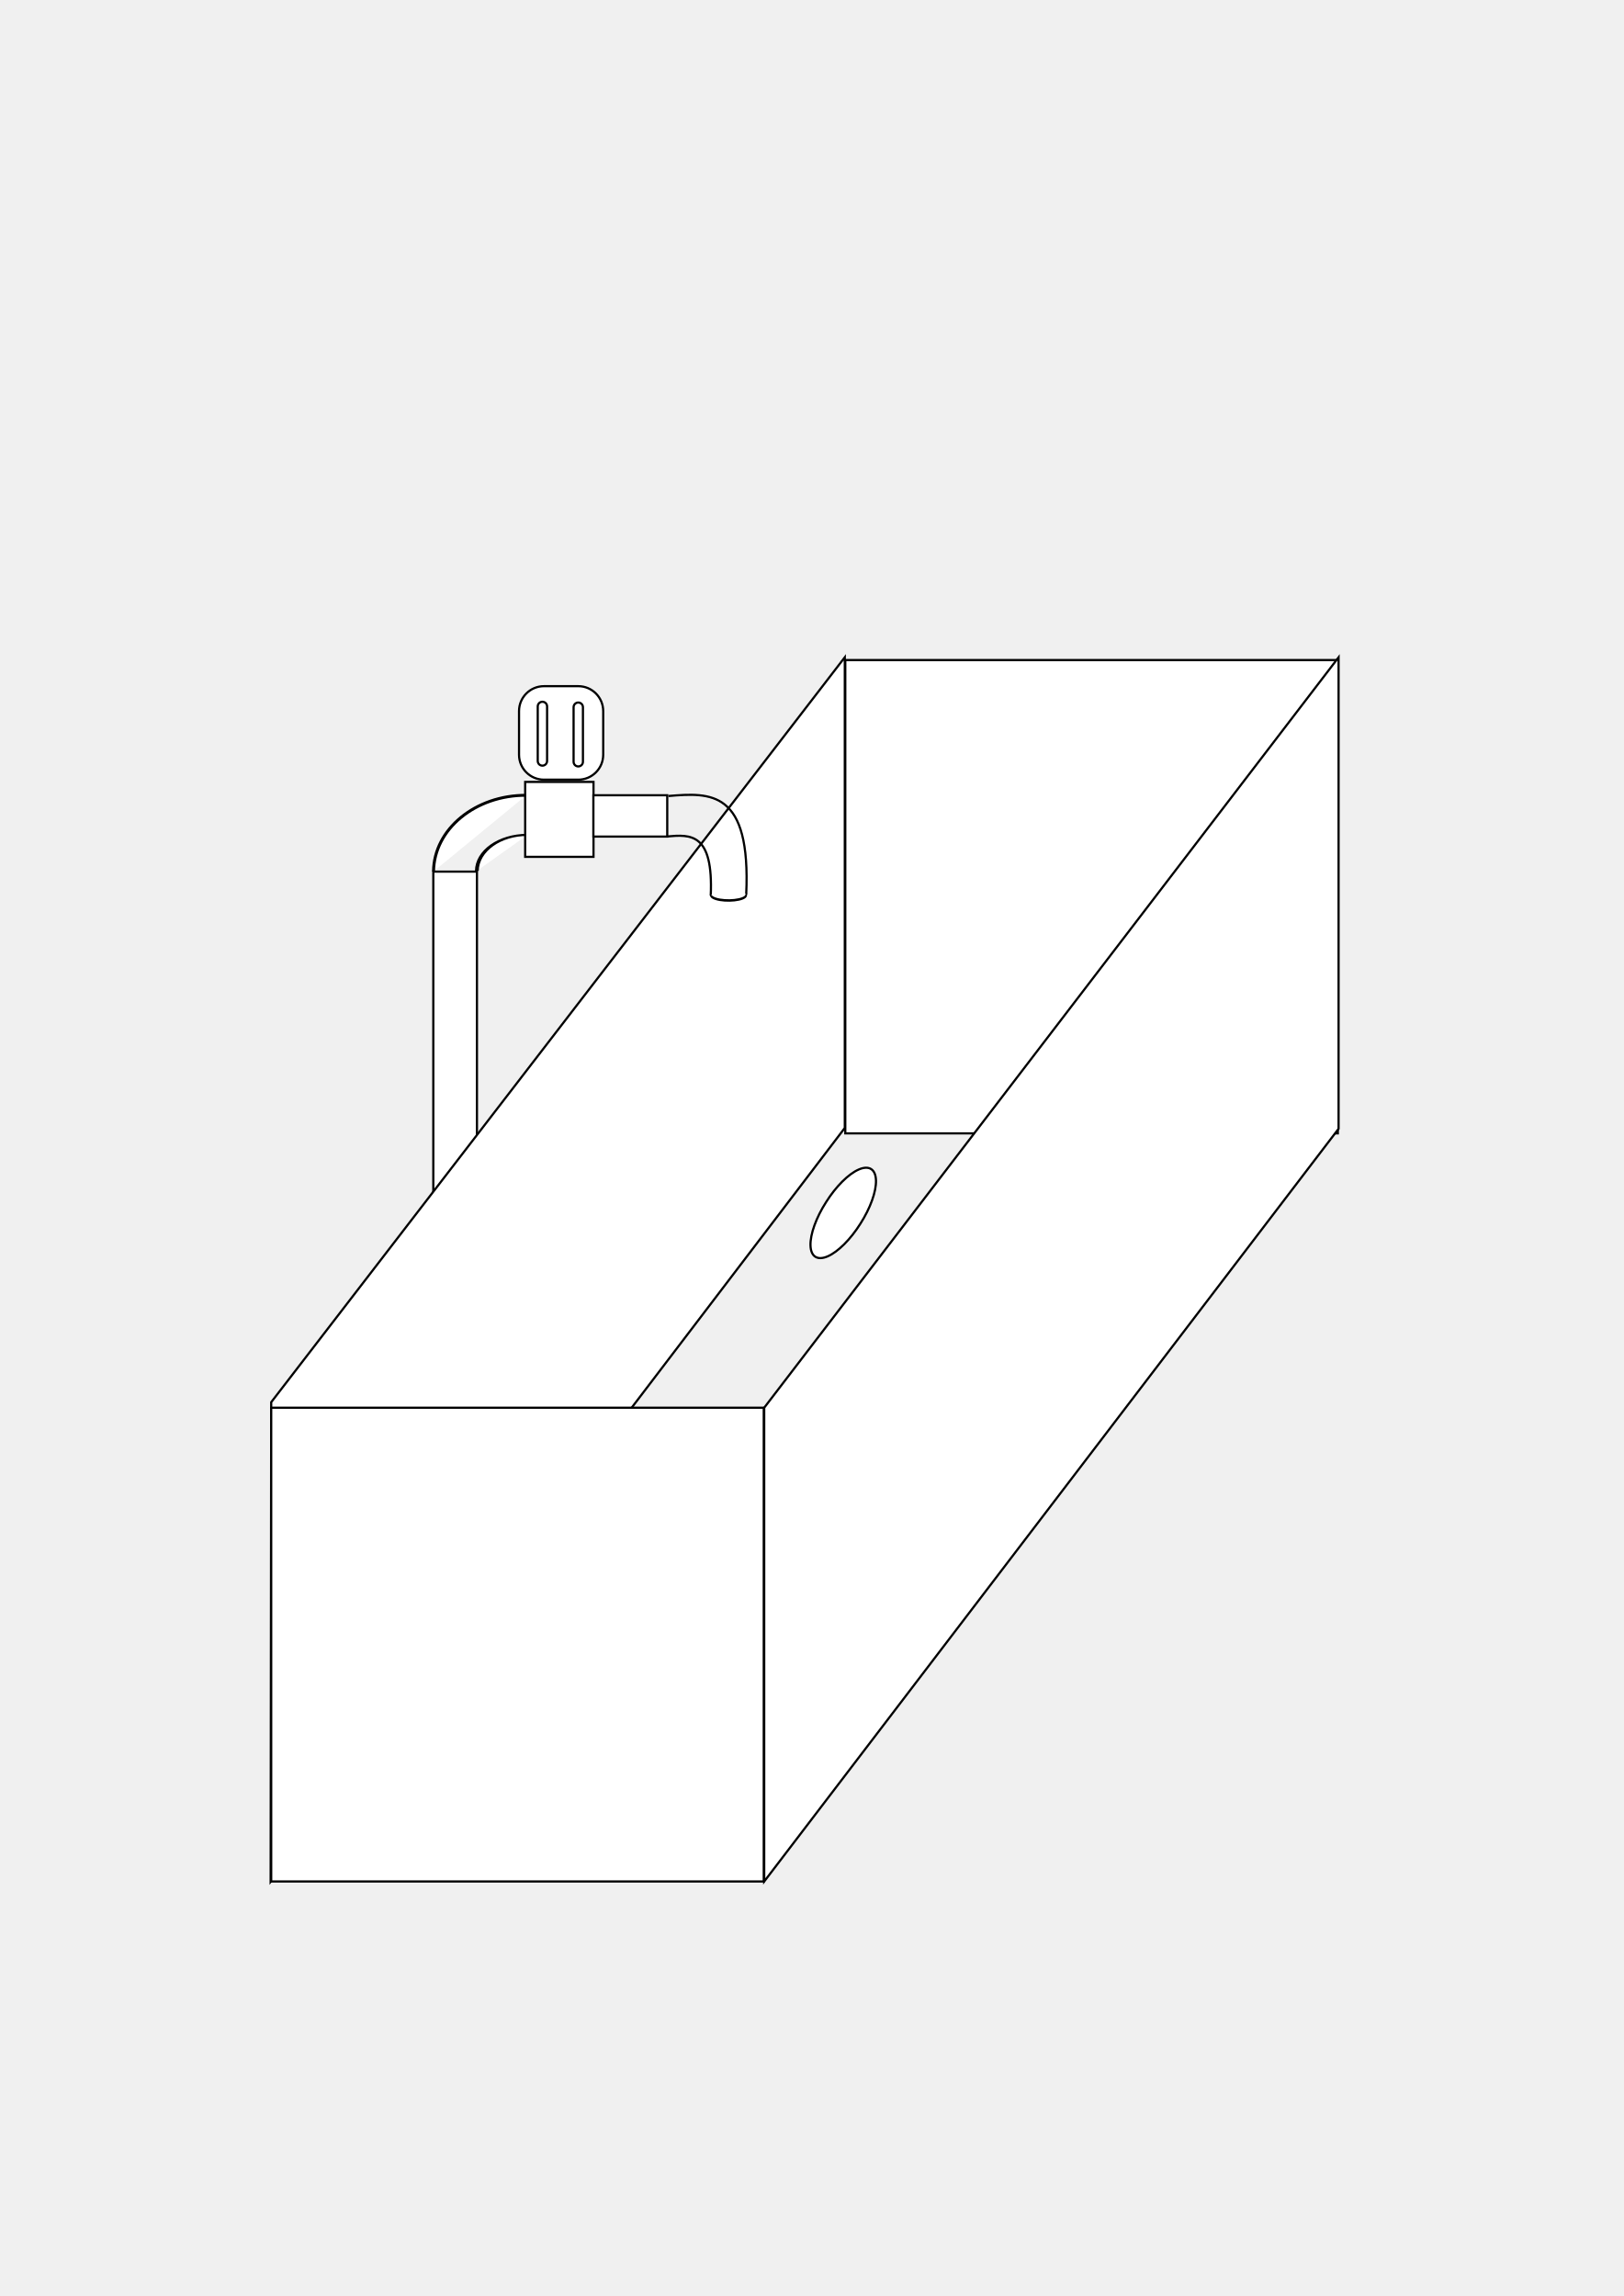
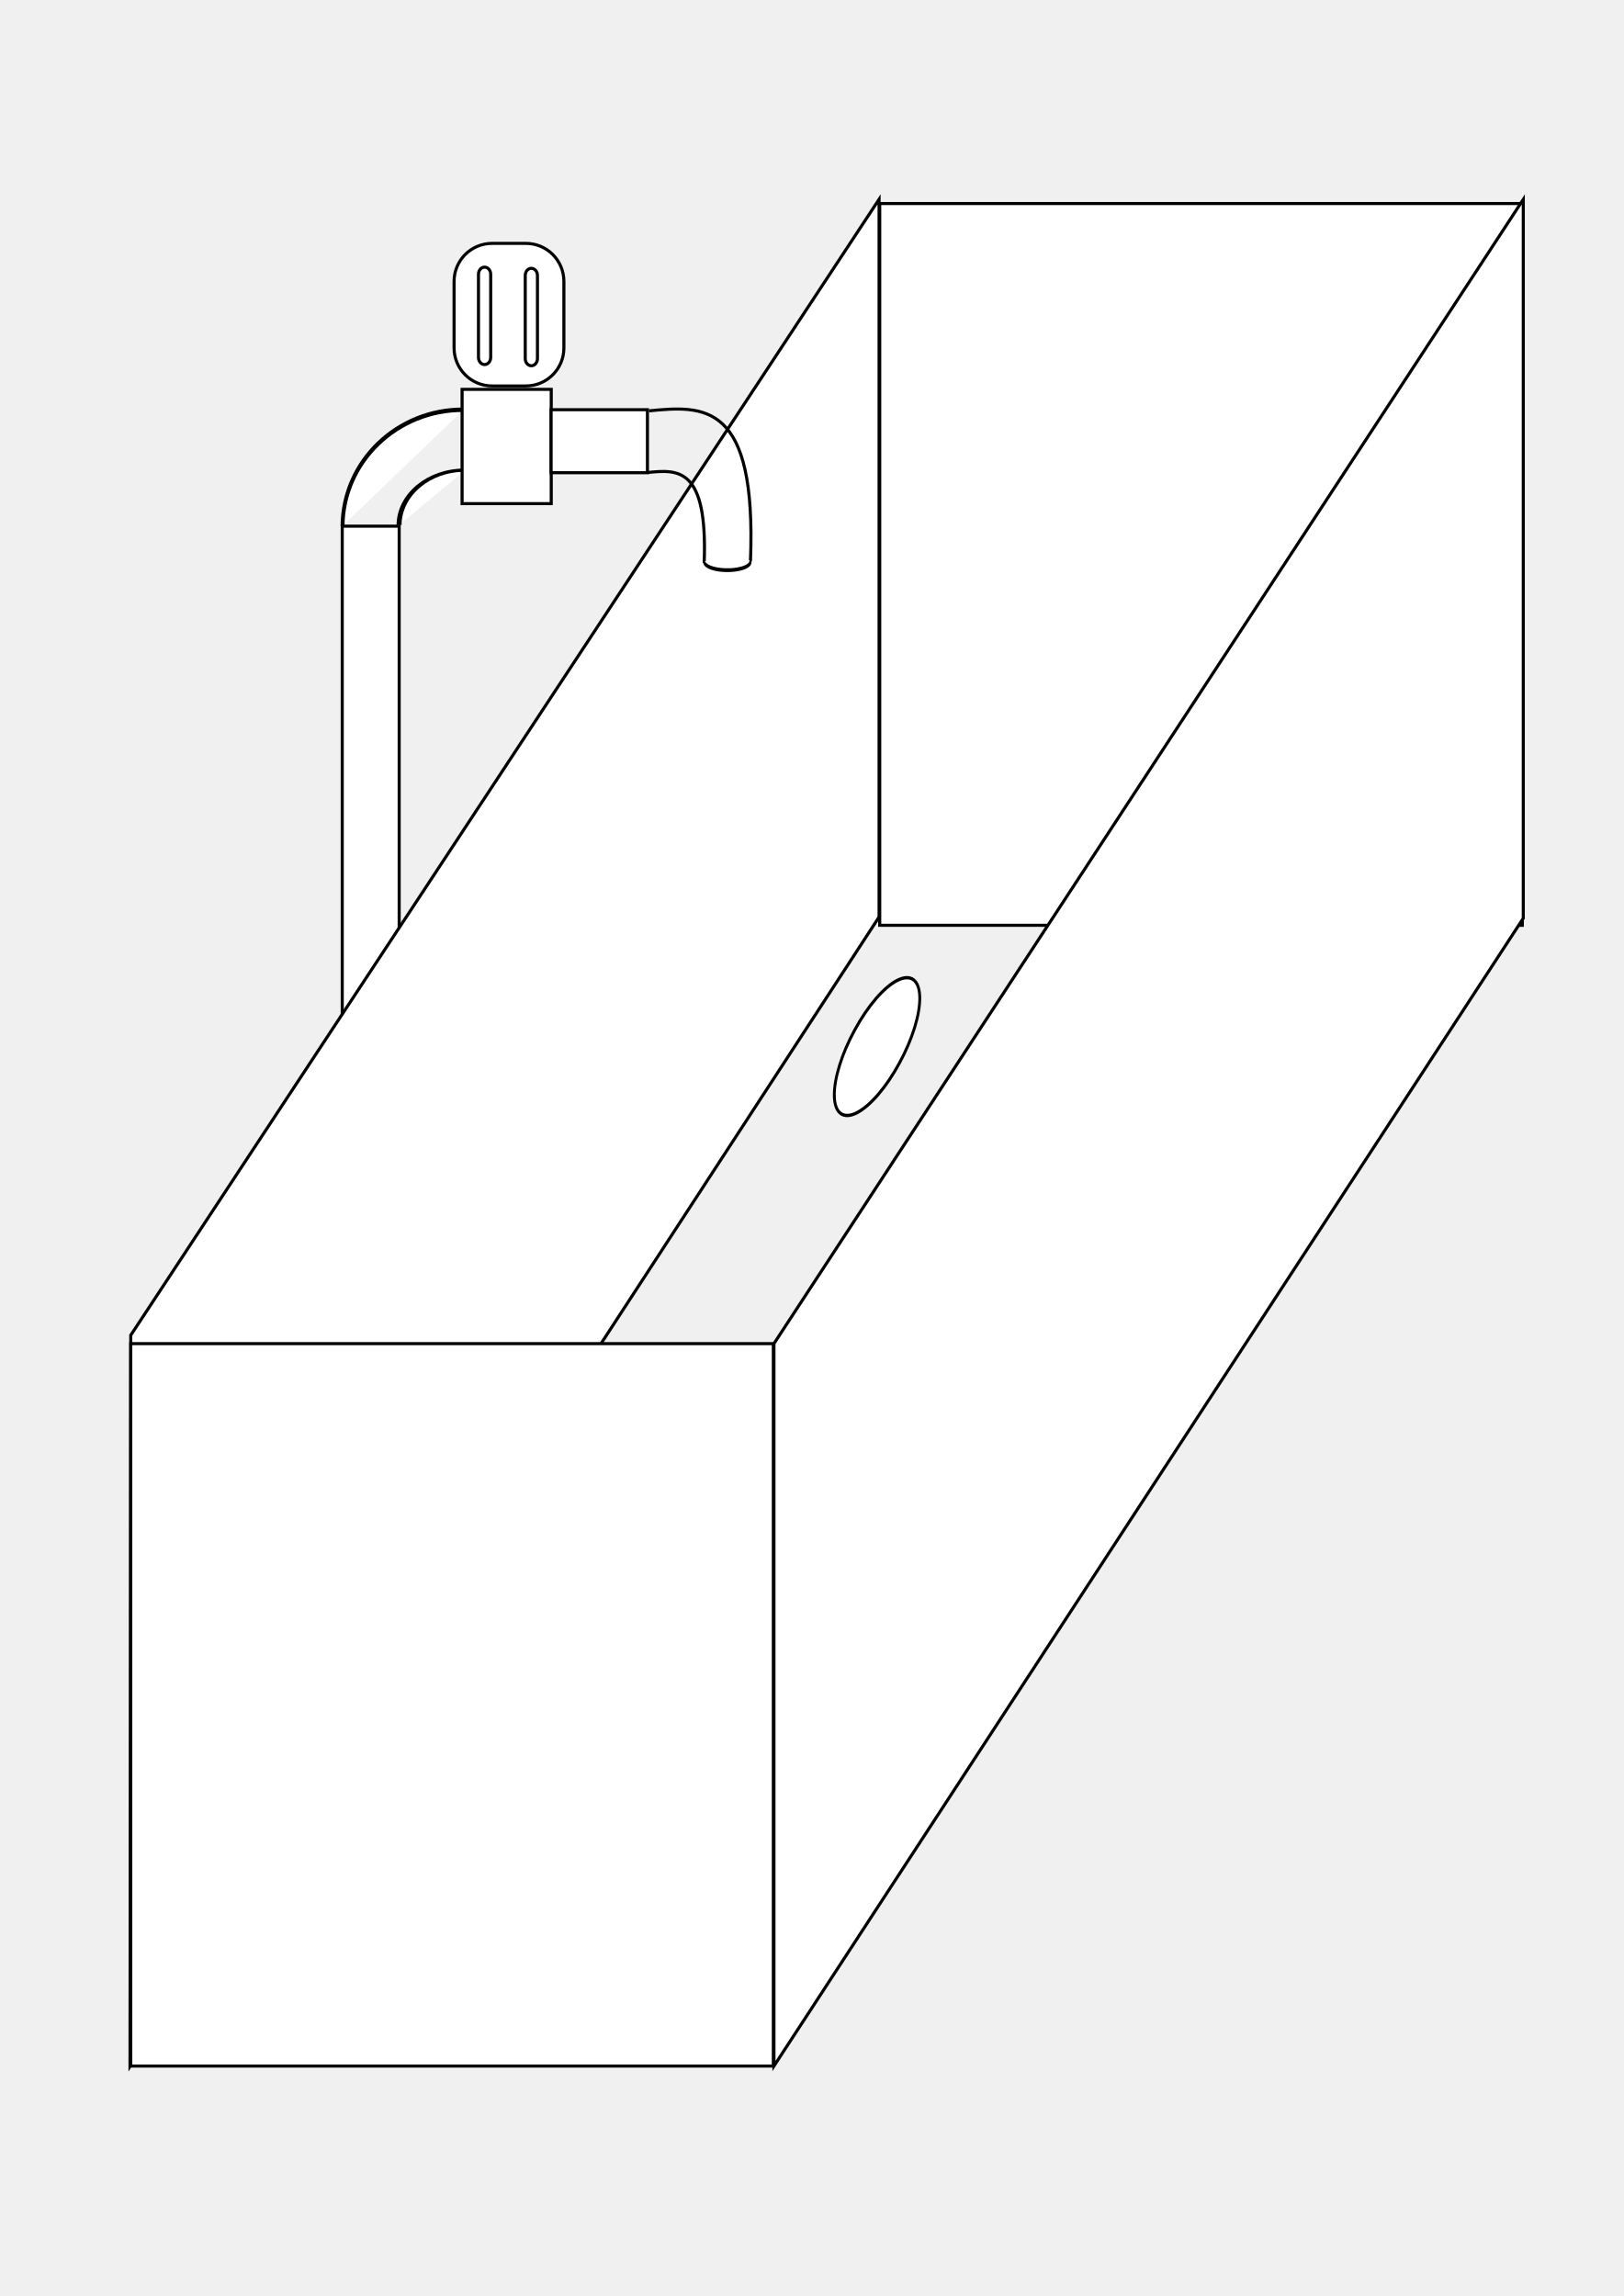
<svg xmlns="http://www.w3.org/2000/svg" width="744.094" height="1052.362" id="svg2" version="1.1">
  <defs id="defs4" />
  <g id="layer1">
-     <rect style="fill:#ffffff;stroke:#000000;stroke-width:1;stroke-linejoin:miter;stroke-miterlimit:4;stroke-opacity:1;stroke-dasharray:none" id="rect3024" width="20" height="244.286" x="198.571" y="399.505" />
-     <rect style="fill:#ffffff;stroke:#000000;stroke-width:1;stroke-linejoin:miter;stroke-miterlimit:4;stroke-opacity:1;stroke-dasharray:none" id="rect2985" width="225.715" height="216.943" x="387.371" y="302.533" />
-     <path style="fill:#ffffff;stroke:#000000;stroke-width:1;stroke-linejoin:miter;stroke-miterlimit:4;stroke-opacity:1" d="m 350.214,645.219 263.214,-343.929 0,216.071 -263.214,345 z" id="rect3016" />
-     <path style="fill:#ffffff;stroke:#000000;stroke-width:1;stroke-linejoin:miter;stroke-miterlimit:4;stroke-opacity:1" d="m 124.286,642.69 262.857,-341.429 0,215.714 -263.117,345.472 z" id="rect3019" />
-     <rect style="fill:#ffffff;stroke:#000000;stroke-width:1;stroke-linejoin:miter;stroke-miterlimit:4;stroke-opacity:1;stroke-dasharray:none" id="rect2985-0" width="225.714" height="217.143" x="124.286" y="645.219" />
-     <path style="fill:#ffffff;stroke:#000000;stroke-width:1;stroke-linejoin:miter;stroke-miterlimit:4;stroke-opacity:1;stroke-dasharray:none" id="path3022" d="m 395.714,555.934 a 9.286,23.571 0 1 1 -18.571,0 9.286,23.571 0 1 1 18.571,0 z" transform="matrix(0.8437967,0.536663,-0.536663,0.8437967,358.7104,-120.5432)" />
-     <path style="fill:#ffffff;stroke:#000000;stroke-width:1;stroke-linejoin:miter;stroke-miterlimit:4;stroke-opacity:1;stroke-dasharray:none" id="path3026" d="M 220.715,398.285 A 13.214,16.786 0 0 1 234.006,381.648" transform="matrix(1.744848,0,0,0.9906253,-166.5847,4.606227)" />
-     <path style="fill:#ffffff;stroke:#000000;stroke-width:1;stroke-linejoin:miter;stroke-miterlimit:4;stroke-opacity:1;stroke-dasharray:none" id="path3030" d="m 193.95,394.394 a 30.557,26.39 0 0 1 30.736,-26.157" transform="matrix(1.382739,0,0,1.333877,-69.50292,-126.6644)" />
-     <rect style="fill:#ffffff;stroke:#000000;stroke-width:1;stroke-linejoin:miter;stroke-miterlimit:4;stroke-opacity:1;stroke-dasharray:none" id="rect3032" width="31.315" height="34.345" x="240.669" y="358.387" />
-     <rect style="fill:#ffffff;stroke:#000000;stroke-width:1;stroke-linejoin:miter;stroke-miterlimit:4;stroke-opacity:1;stroke-dasharray:none" id="rect3034" width="33.84" height="18.94" x="271.936" y="364.501" />
-     <path style="fill:none;stroke:#000000;stroke-width:1px;stroke-linecap:butt;stroke-linejoin:miter;stroke-opacity:1" d="m 305.714,383.39 c 10.888,-0.977 21.238,-1.626 20,27.143" id="path3058" />
-     <path style="fill:none;stroke:#000000;stroke-width:1;stroke-linecap:butt;stroke-linejoin:miter;stroke-miterlimit:4;stroke-opacity:1;stroke-dasharray:none" d="m 306.339,364.846 c 19.397,-1.625 37.833,-2.704 35.629,45.133" id="path3058-9" />
-     <path style="fill:#ffffff;stroke:#000000;stroke-width:2.36;stroke-linejoin:miter;stroke-miterlimit:4;stroke-opacity:1;stroke-dasharray:none" id="path3846" d="m 213.505,352.624 a 23.036,5.179 0 1 1 -45.592,0.627" transform="matrix(0.3516806,0,0,0.4838632,266.7237,239.1303)" />
-     <rect style="fill:#ffffff;stroke:#000000;stroke-width:1;stroke-linejoin:miter;stroke-miterlimit:4;stroke-opacity:1;stroke-dasharray:none" id="rect3848" width="38.571" height="42.857" x="237.857" y="314.505" ry="11.429" />
-     <rect style="fill:#ffffff;stroke:#000000;stroke-width:1;stroke-linejoin:miter;stroke-miterlimit:4;stroke-opacity:1;stroke-dasharray:none" id="rect3852" width="4.286" height="29.286" x="246.429" y="321.648" ry="2.143" />
-     <rect style="fill:#ffffff;stroke:#000000;stroke-width:1;stroke-linejoin:miter;stroke-miterlimit:4;stroke-opacity:1;stroke-dasharray:none" id="rect3852-3" width="4.286" height="29.286" x="262.857" y="322.005" ry="2.143" />
+     <rect style="fill:#ffffff;stroke:#000000;stroke-width:1.41;stroke-linejoin:miter;stroke-miterlimit:4;stroke-opacity:1;stroke-dasharray:none" id="rect3024" width="26.093" height="372.508" x="156.838" y="241.163" />
+     <rect style="fill:#ffffff;stroke:#000000;stroke-width:1.41;stroke-linejoin:miter;stroke-miterlimit:4;stroke-opacity:1;stroke-dasharray:none" id="rect2985" width="294.475" height="330.814" x="403.152" y="93.292" />
+     <path style="fill:#ffffff;stroke:#000000;stroke-width:1.41;stroke-linejoin:miter;stroke-miterlimit:4;stroke-opacity:1" d="m 354.676,615.849 343.398,-524.451 0,329.484 -343.398,526.085 z" id="rect3016" />
+     <path style="fill:#ffffff;stroke:#000000;stroke-width:1.41;stroke-linejoin:miter;stroke-miterlimit:4;stroke-opacity:1" d="M 59.922,611.992 402.854,91.353 l 0,328.939 -343.271,526.805 z" id="rect3019" />
+     <rect style="fill:#ffffff;stroke:#000000;stroke-width:1.41;stroke-linejoin:miter;stroke-miterlimit:4;stroke-opacity:1;stroke-dasharray:none" id="rect2985-0" width="294.474" height="331.118" x="59.922" y="615.849" />
+     <path style="fill:#ffffff;stroke:#000000;stroke-width:1;stroke-linejoin:miter;stroke-miterlimit:4;stroke-opacity:1;stroke-dasharray:none" id="path3022" d="m 395.714,555.934 a 9.286,23.571 0 1 1 -18.571,0 9.286,23.571 0 1 1 18.571,0 z" transform="matrix(1.100845,0.8183493,-0.7001484,1.286693,365.7606,-551.8508)" />
+     <path style="fill:#ffffff;stroke:#000000;stroke-width:1;stroke-linejoin:miter;stroke-miterlimit:4;stroke-opacity:1;stroke-dasharray:none" id="path3026" d="M 220.715,398.285 A 13.214,16.786 0 0 1 234.006,381.648" transform="matrix(2.276387,0,0,1.51059,-319.5568,-361.0123)" />
+     <path style="fill:#ffffff;stroke:#000000;stroke-width:1;stroke-linejoin:miter;stroke-miterlimit:4;stroke-opacity:1;stroke-dasharray:none" id="path3030" d="m 193.95,394.394 a 30.557,26.39 0 0 1 30.736,-26.157" transform="matrix(1.803968,0,0,2.034009,-192.9008,-561.1848)" />
+     <rect style="fill:#ffffff;stroke:#000000;stroke-width:1.41;stroke-linejoin:miter;stroke-miterlimit:4;stroke-opacity:1;stroke-dasharray:none" id="rect3032" width="40.854" height="52.372" x="211.76" y="178.463" />
+     <rect style="fill:#ffffff;stroke:#000000;stroke-width:1.41;stroke-linejoin:miter;stroke-miterlimit:4;stroke-opacity:1;stroke-dasharray:none" id="rect3034" width="44.149" height="28.882" x="252.552" y="187.785" />
+     <path style="fill:none;stroke:#000000;stroke-width:1.41px;stroke-linecap:butt;stroke-linejoin:miter;stroke-opacity:1" d="m 296.62,216.59 c 14.205,-1.49 27.707,-2.48 26.093,41.39" id="path3058" />
+     <path style="fill:none;stroke:#000000;stroke-width:1.41;stroke-linecap:butt;stroke-linejoin:miter;stroke-miterlimit:4;stroke-opacity:1;stroke-dasharray:none" d="m 297.434,188.311 c 25.306,-2.478 49.359,-4.124 46.482,68.823" id="path3058-9" />
+     <path style="fill:#ffffff;stroke:#000000;stroke-width:2.36;stroke-linejoin:miter;stroke-miterlimit:4;stroke-opacity:1;stroke-dasharray:none" id="path3846" d="m 213.505,352.624 a 23.036,5.179 0 1 1 -45.592,0.627" transform="matrix(0.4588142,0,0,0.7378356,245.7516,-3.390131)" />
+     <rect style="fill:#ffffff;stroke:#000000;stroke-width:1.41;stroke-linejoin:miter;stroke-miterlimit:4;stroke-opacity:1;stroke-dasharray:none" id="rect3848" width="50.322" height="65.352" x="208.091" y="111.548" ry="17.427" />
+     <rect style="fill:#ffffff;stroke:#000000;stroke-width:1.41;stroke-linejoin:miter;stroke-miterlimit:4;stroke-opacity:1;stroke-dasharray:none" id="rect3852" width="5.591" height="44.657" x="219.274" y="122.44" ry="3.268" />
+     <rect style="fill:#ffffff;stroke:#000000;stroke-width:1.41;stroke-linejoin:miter;stroke-miterlimit:4;stroke-opacity:1;stroke-dasharray:none" id="rect3852-3" width="5.591" height="44.657" x="240.707" y="122.984" ry="3.268" />
  </g>
</svg>
